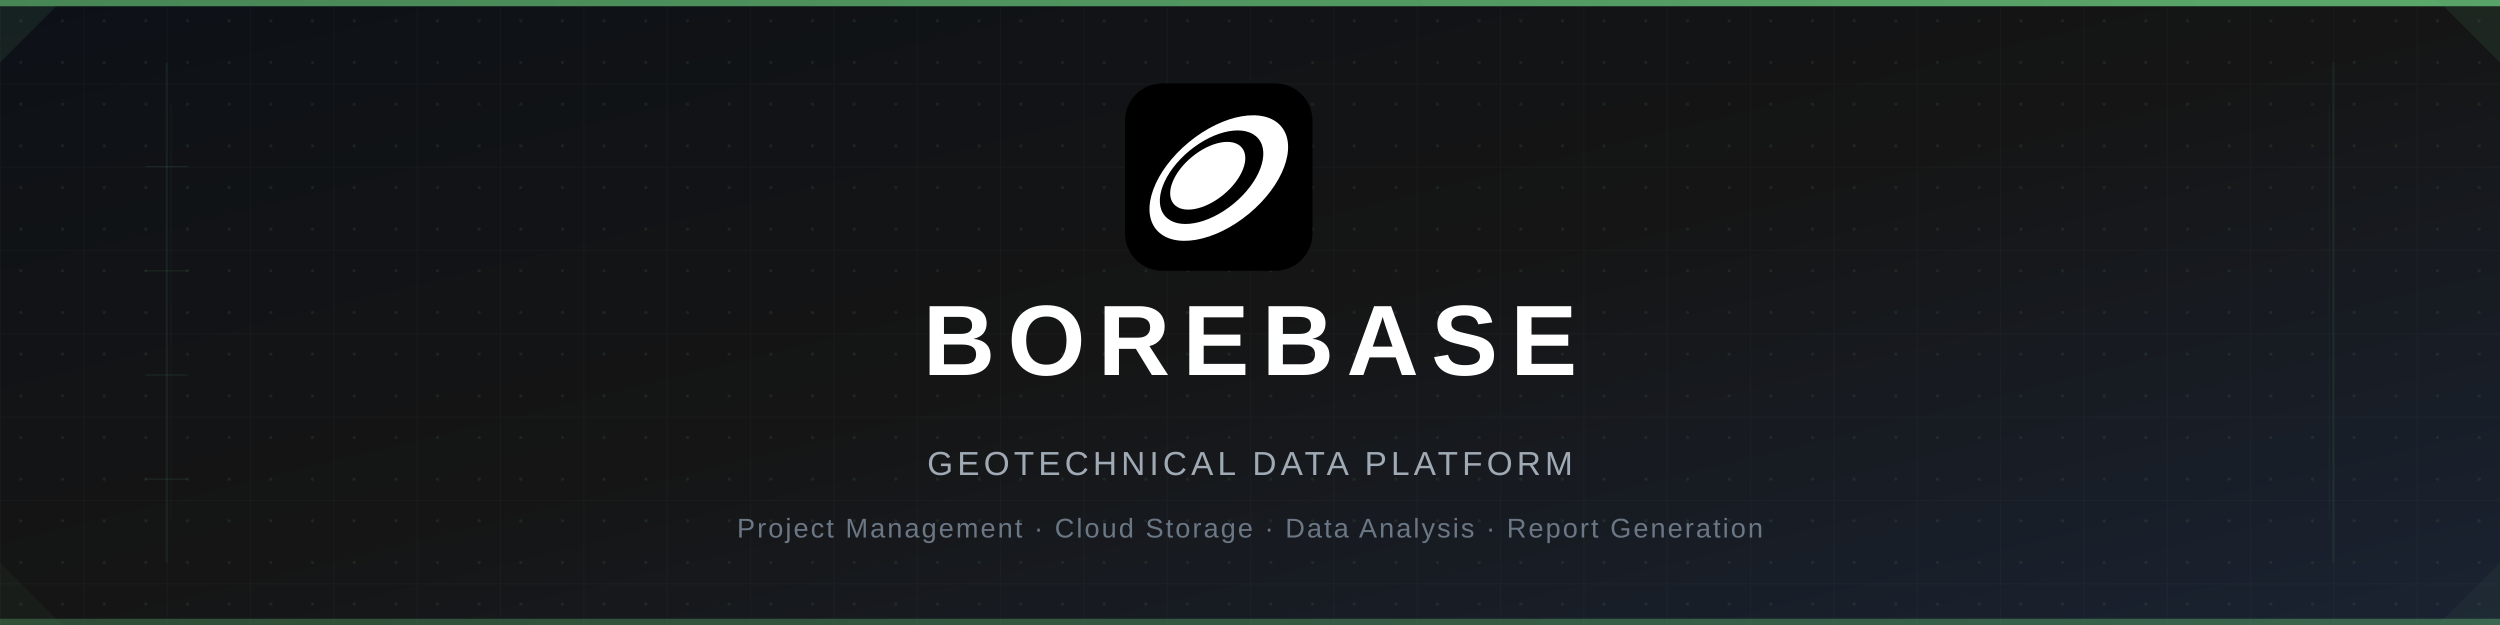
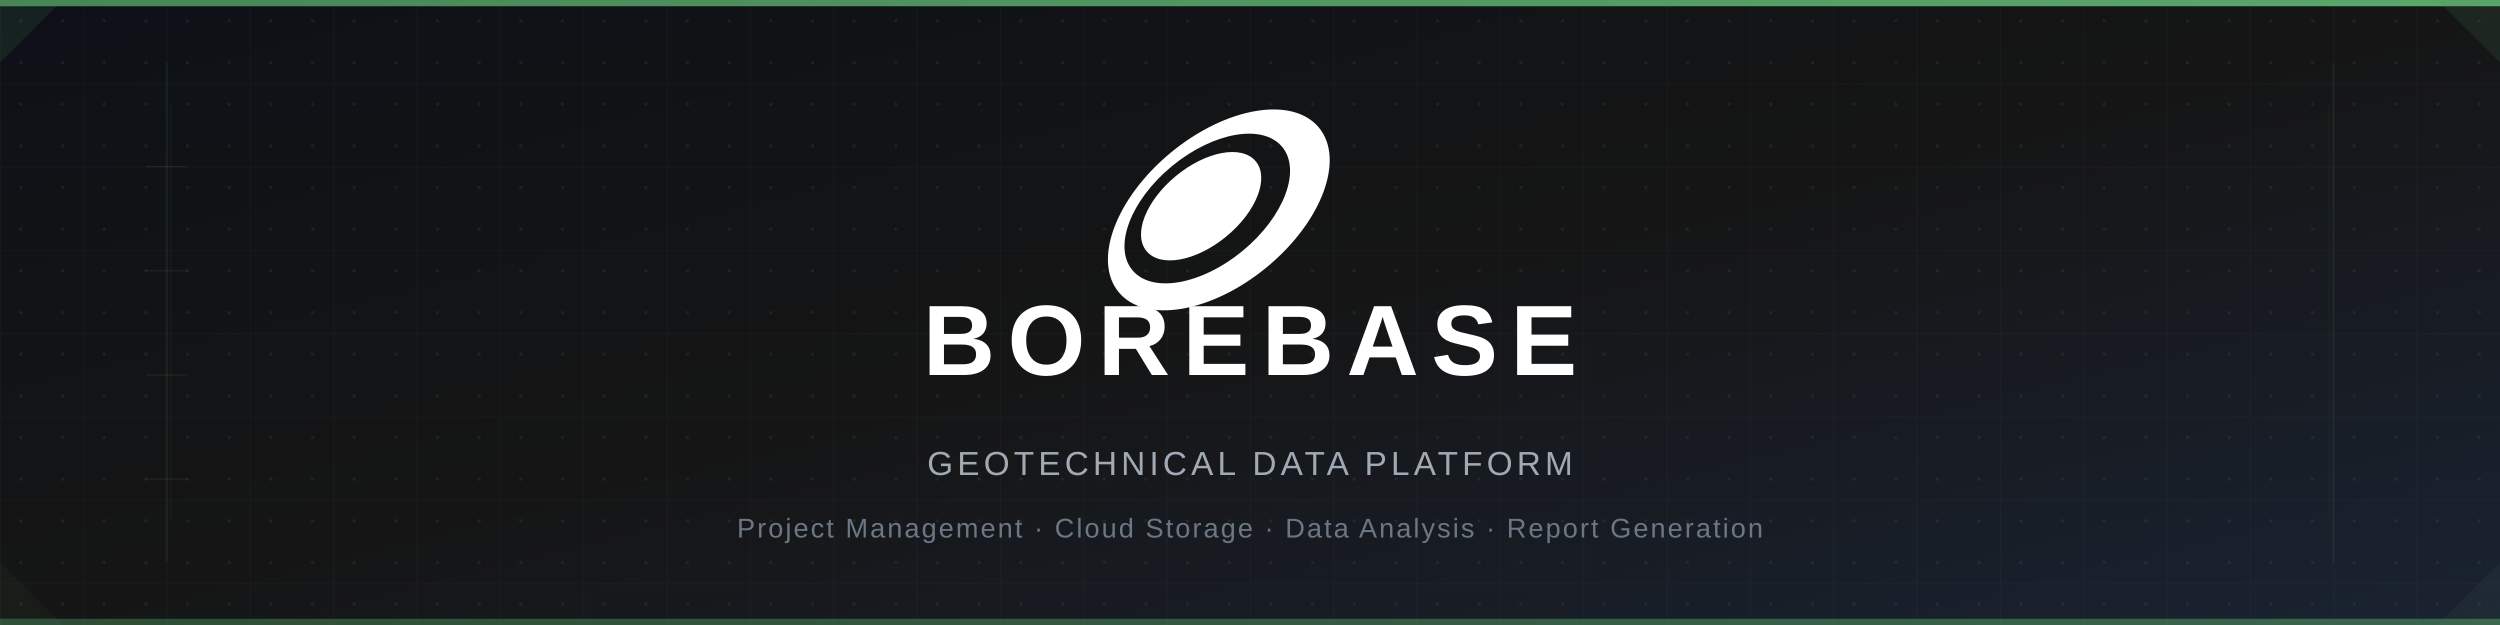
<svg xmlns="http://www.w3.org/2000/svg" width="1200" height="300" viewBox="0 0 1200 300">
  <defs>
    <linearGradient id="bg" x1="0%" y1="0%" x2="100%" y2="100%">
      <stop offset="0%" style="stop-color:#0d1117;stop-opacity:1" />
      <stop offset="50%" style="stop-color:#151515;stop-opacity:1" />
      <stop offset="100%" style="stop-color:#1a2332;stop-opacity:1" />
    </linearGradient>
    <linearGradient id="accent" x1="0%" y1="0%" x2="100%" y2="0%">
      <stop offset="0%" style="stop-color:#478555;stop-opacity:1" />
      <stop offset="100%" style="stop-color:#5ba86b;stop-opacity:1" />
    </linearGradient>
    <pattern id="grid" width="40" height="40" patternUnits="userSpaceOnUse">
      <path d="M 40 0 L 0 0 0 40" fill="none" stroke="#ffffff" stroke-width="0.3" opacity="0.06" />
    </pattern>
    <pattern id="dots" width="20" height="20" patternUnits="userSpaceOnUse">
      <circle cx="10" cy="10" r="0.8" fill="#478555" opacity="0.15" />
    </pattern>
  </defs>
  <rect width="1200" height="300" fill="url(#bg)" />
  <rect width="1200" height="300" fill="url(#grid)" />
  <rect width="1200" height="300" fill="url(#dots)" />
  <rect x="0" y="0" width="1200" height="3" fill="url(#accent)" />
  <line x1="80" y1="30" x2="80" y2="270" stroke="#478555" stroke-width="1" opacity="0.12" />
  <line x1="82" y1="50" x2="82" y2="250" stroke="#478555" stroke-width="0.5" opacity="0.08" />
  <line x1="1120" y1="30" x2="1120" y2="270" stroke="#478555" stroke-width="1" opacity="0.12" />
  <line x1="1118" y1="50" x2="1118" y2="250" stroke="#478555" stroke-width="0.5" opacity="0.08" />
  <line x1="70" y1="80" x2="90" y2="80" stroke="#478555" stroke-width="0.5" opacity="0.2" />
  <line x1="70" y1="130" x2="90" y2="130" stroke="#478555" stroke-width="0.5" opacity="0.2" />
  <line x1="70" y1="180" x2="90" y2="180" stroke="#478555" stroke-width="0.5" opacity="0.2" />
  <line x1="70" y1="230" x2="90" y2="230" stroke="#478555" stroke-width="0.5" opacity="0.2" />
-   <g transform="translate(540, 40) scale(0.9)">
-     <rect width="100" height="100" rx="20" fill="black" />
-     <g clip-path="url(#logoClip)">
-       <path d="M52.56 59.347C62.597 51.061 66.958 39.842 62.301 34.289C57.643 28.736 45.731 30.952 35.694 39.238C25.657 47.525 21.296 58.744 25.953 64.297C30.611 69.85 42.523 67.634 52.56 59.347Z" fill="white" />
-       <path d="M34.013 31.433C52.41 16.244 74.491 12.478 83.333 23.02C92.175 33.562 84.429 54.42 66.032 69.609C47.635 84.797 25.554 88.564 16.712 78.022C7.87 67.48 15.616 46.621 34.013 31.433ZM71.107 29.479C64.58 21.698 48.126 24.606 34.356 35.975C20.585 47.344 14.713 62.868 21.239 70.65C27.766 78.431 44.22 75.523 57.991 64.154C71.761 52.785 77.633 37.261 71.107 29.479Z" fill="white" />
-     </g>
-     <defs>
-       <clipPath id="logoClip">
-         <rect width="74" height="67" fill="white" transform="translate(13 17)" />
-       </clipPath>
-     </defs>
+   <g transform="translate(513, 28) scale(1.44)">
+     <path d="M52.56 59.347C62.597 51.061 66.958 39.842 62.301 34.289C57.643 28.736 45.731 30.952 35.694 39.238C25.657 47.525 21.296 58.744 25.953 64.297C30.611 69.85 42.523 67.634 52.56 59.347Z" fill="white" />
+     <path d="M34.013 31.433C52.41 16.244 74.491 12.478 83.333 23.02C92.175 33.562 84.429 54.42 66.032 69.609C47.635 84.797 25.554 88.564 16.712 78.022C7.87 67.48 15.616 46.621 34.013 31.433ZM71.107 29.479C64.58 21.698 48.126 24.606 34.356 35.975C20.585 47.344 14.713 62.868 21.239 70.65C27.766 78.431 44.22 75.523 57.991 64.154C71.761 52.785 77.633 37.261 71.107 29.479Z" fill="white" />
  </g>
  <text x="600" y="180" font-family="'Segoe UI', Arial, sans-serif" font-size="48" font-weight="700" fill="#ffffff" text-anchor="middle" letter-spacing="6">BOREBASE</text>
  <line x1="420" y1="198" x2="780" y2="198" stroke="url(#accent)" stroke-width="2" opacity="0.5" />
  <text x="600" y="228" font-family="'Segoe UI', Arial, sans-serif" font-size="16" fill="#a0aab5" text-anchor="middle" letter-spacing="2">GEOTECHNICAL DATA PLATFORM</text>
  <text x="600" y="258" font-family="'Segoe UI', Arial, sans-serif" font-size="13" fill="#6b7785" text-anchor="middle" letter-spacing="1">Project Management  ·  Cloud Storage  ·  Data Analysis  ·  Report Generation</text>
  <rect x="0" y="297" width="1200" height="3" fill="url(#accent)" opacity="0.5" />
  <path d="M 0 0 L 30 0 L 0 30 Z" fill="#478555" opacity="0.15" />
  <path d="M 1200 0 L 1170 0 L 1200 30 Z" fill="#478555" opacity="0.15" />
  <path d="M 0 300 L 30 300 L 0 270 Z" fill="#478555" opacity="0.08" />
  <path d="M 1200 300 L 1170 300 L 1200 270 Z" fill="#478555" opacity="0.08" />
</svg>
